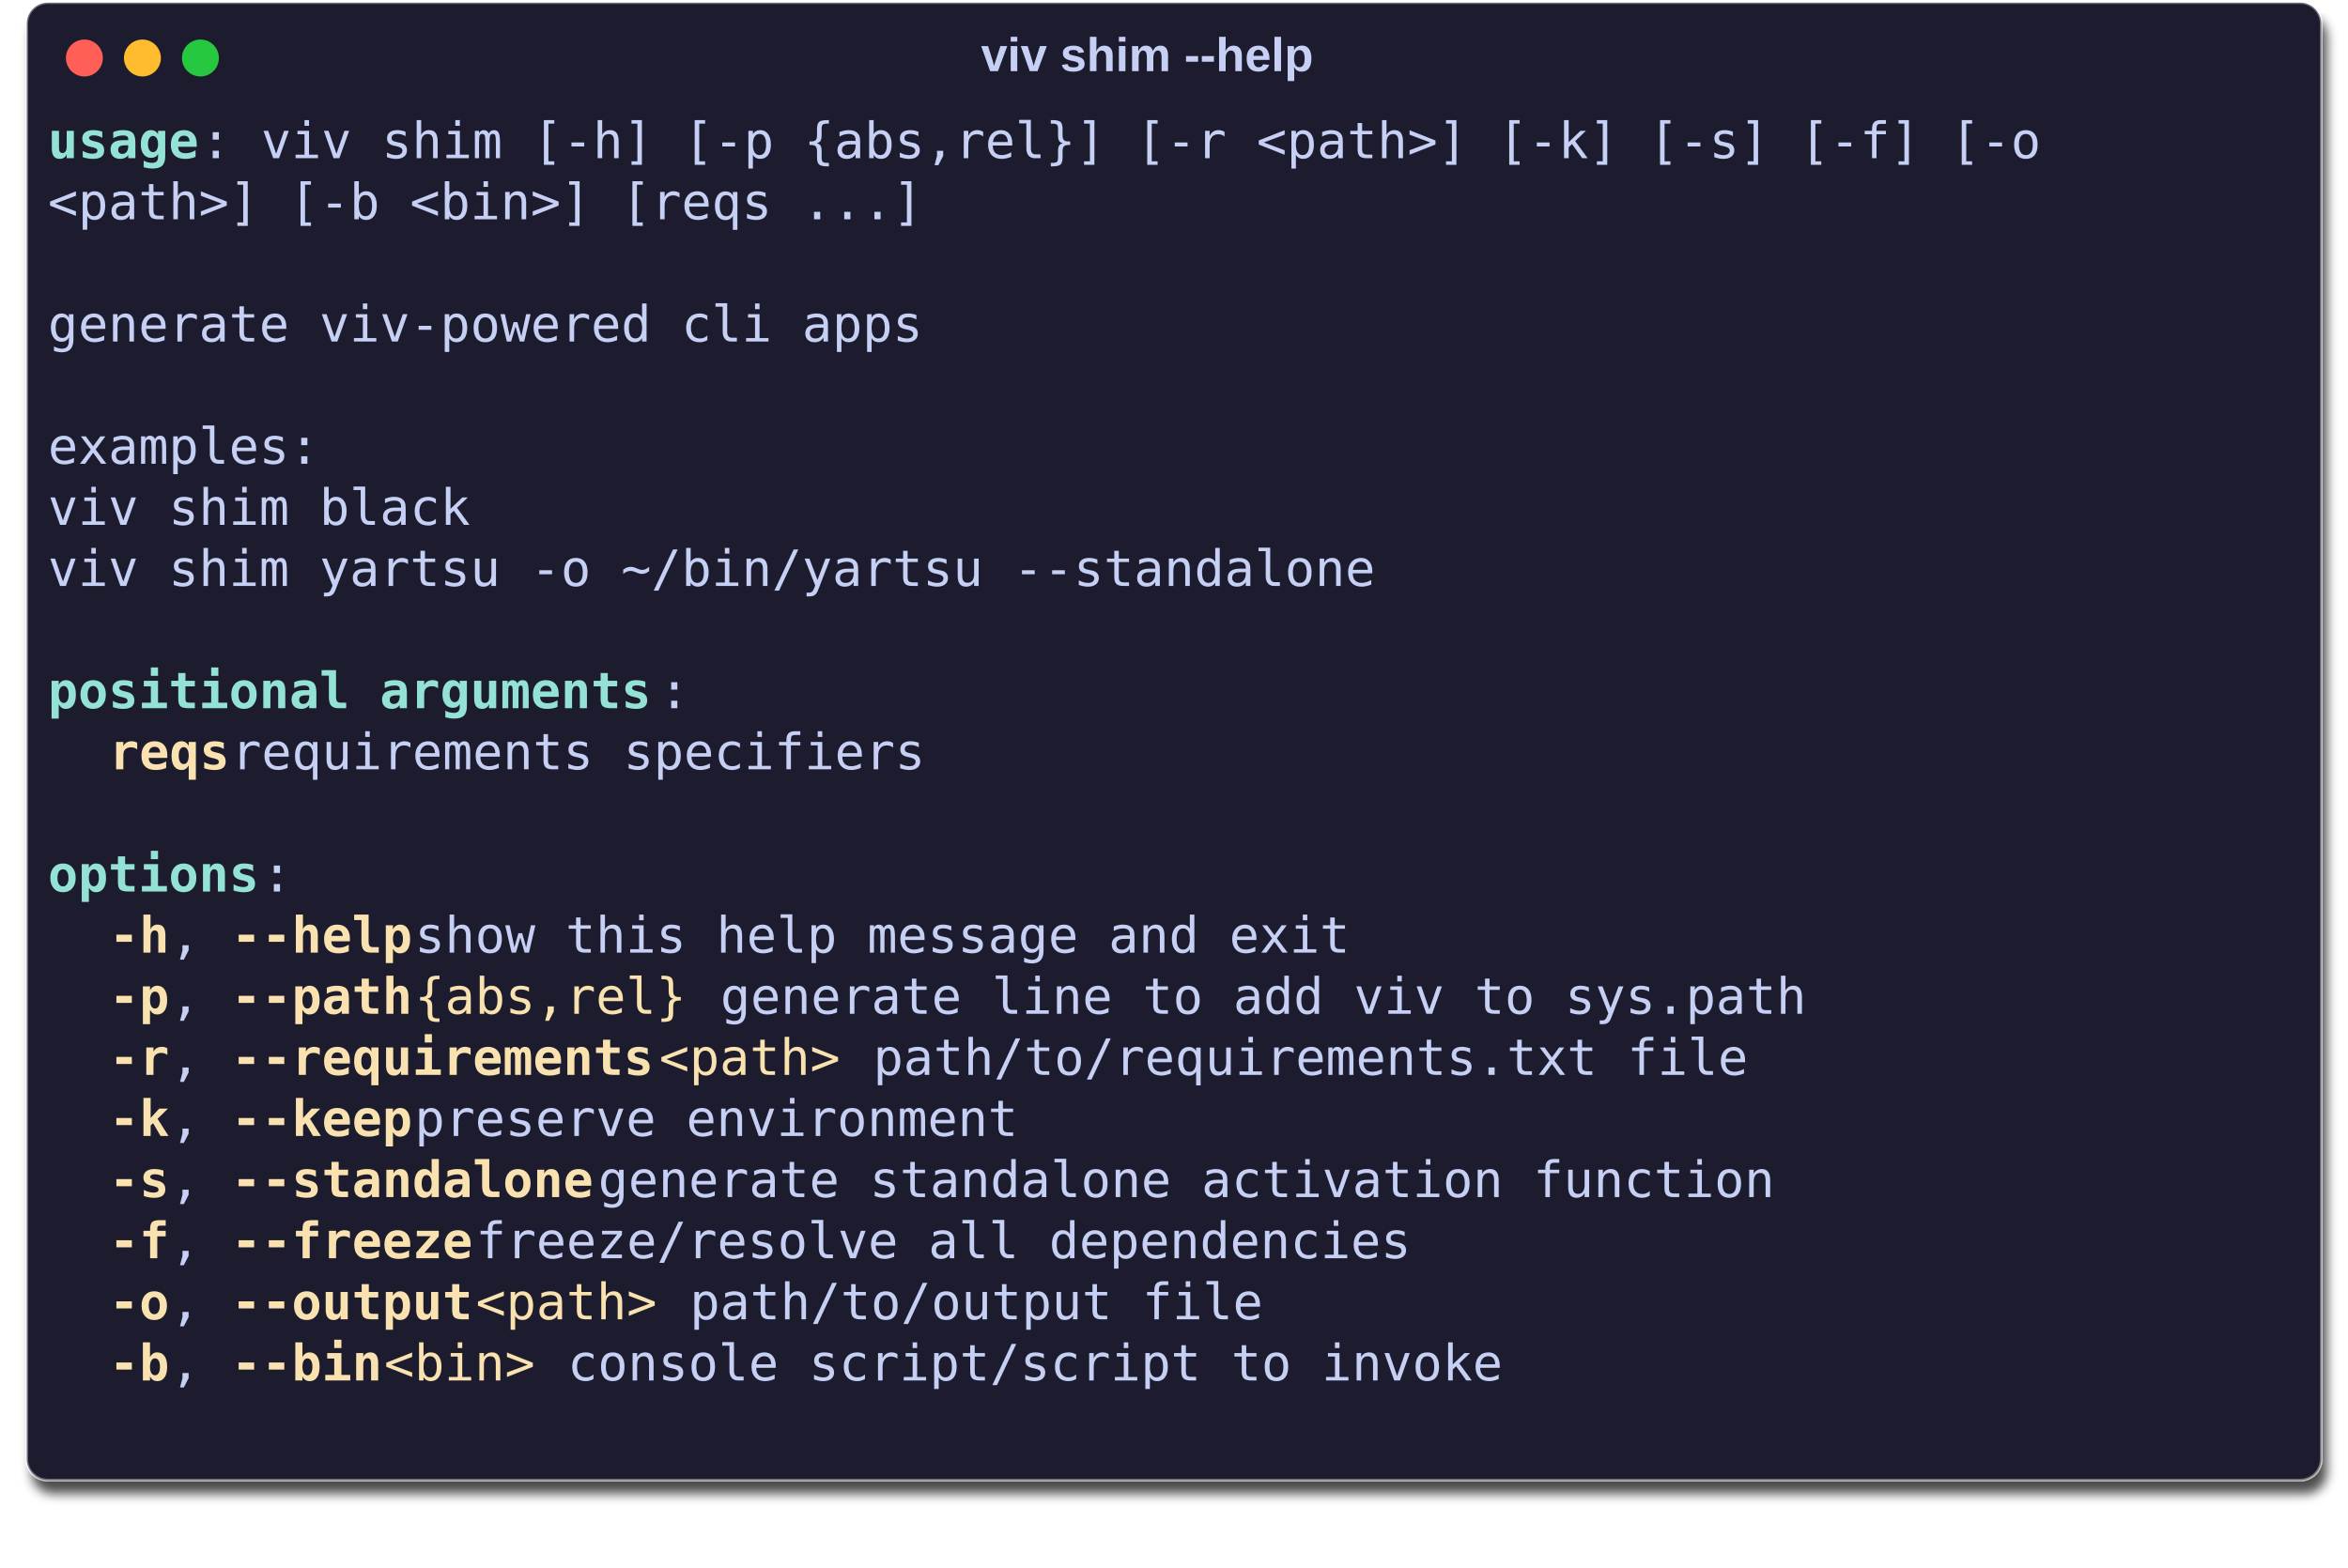
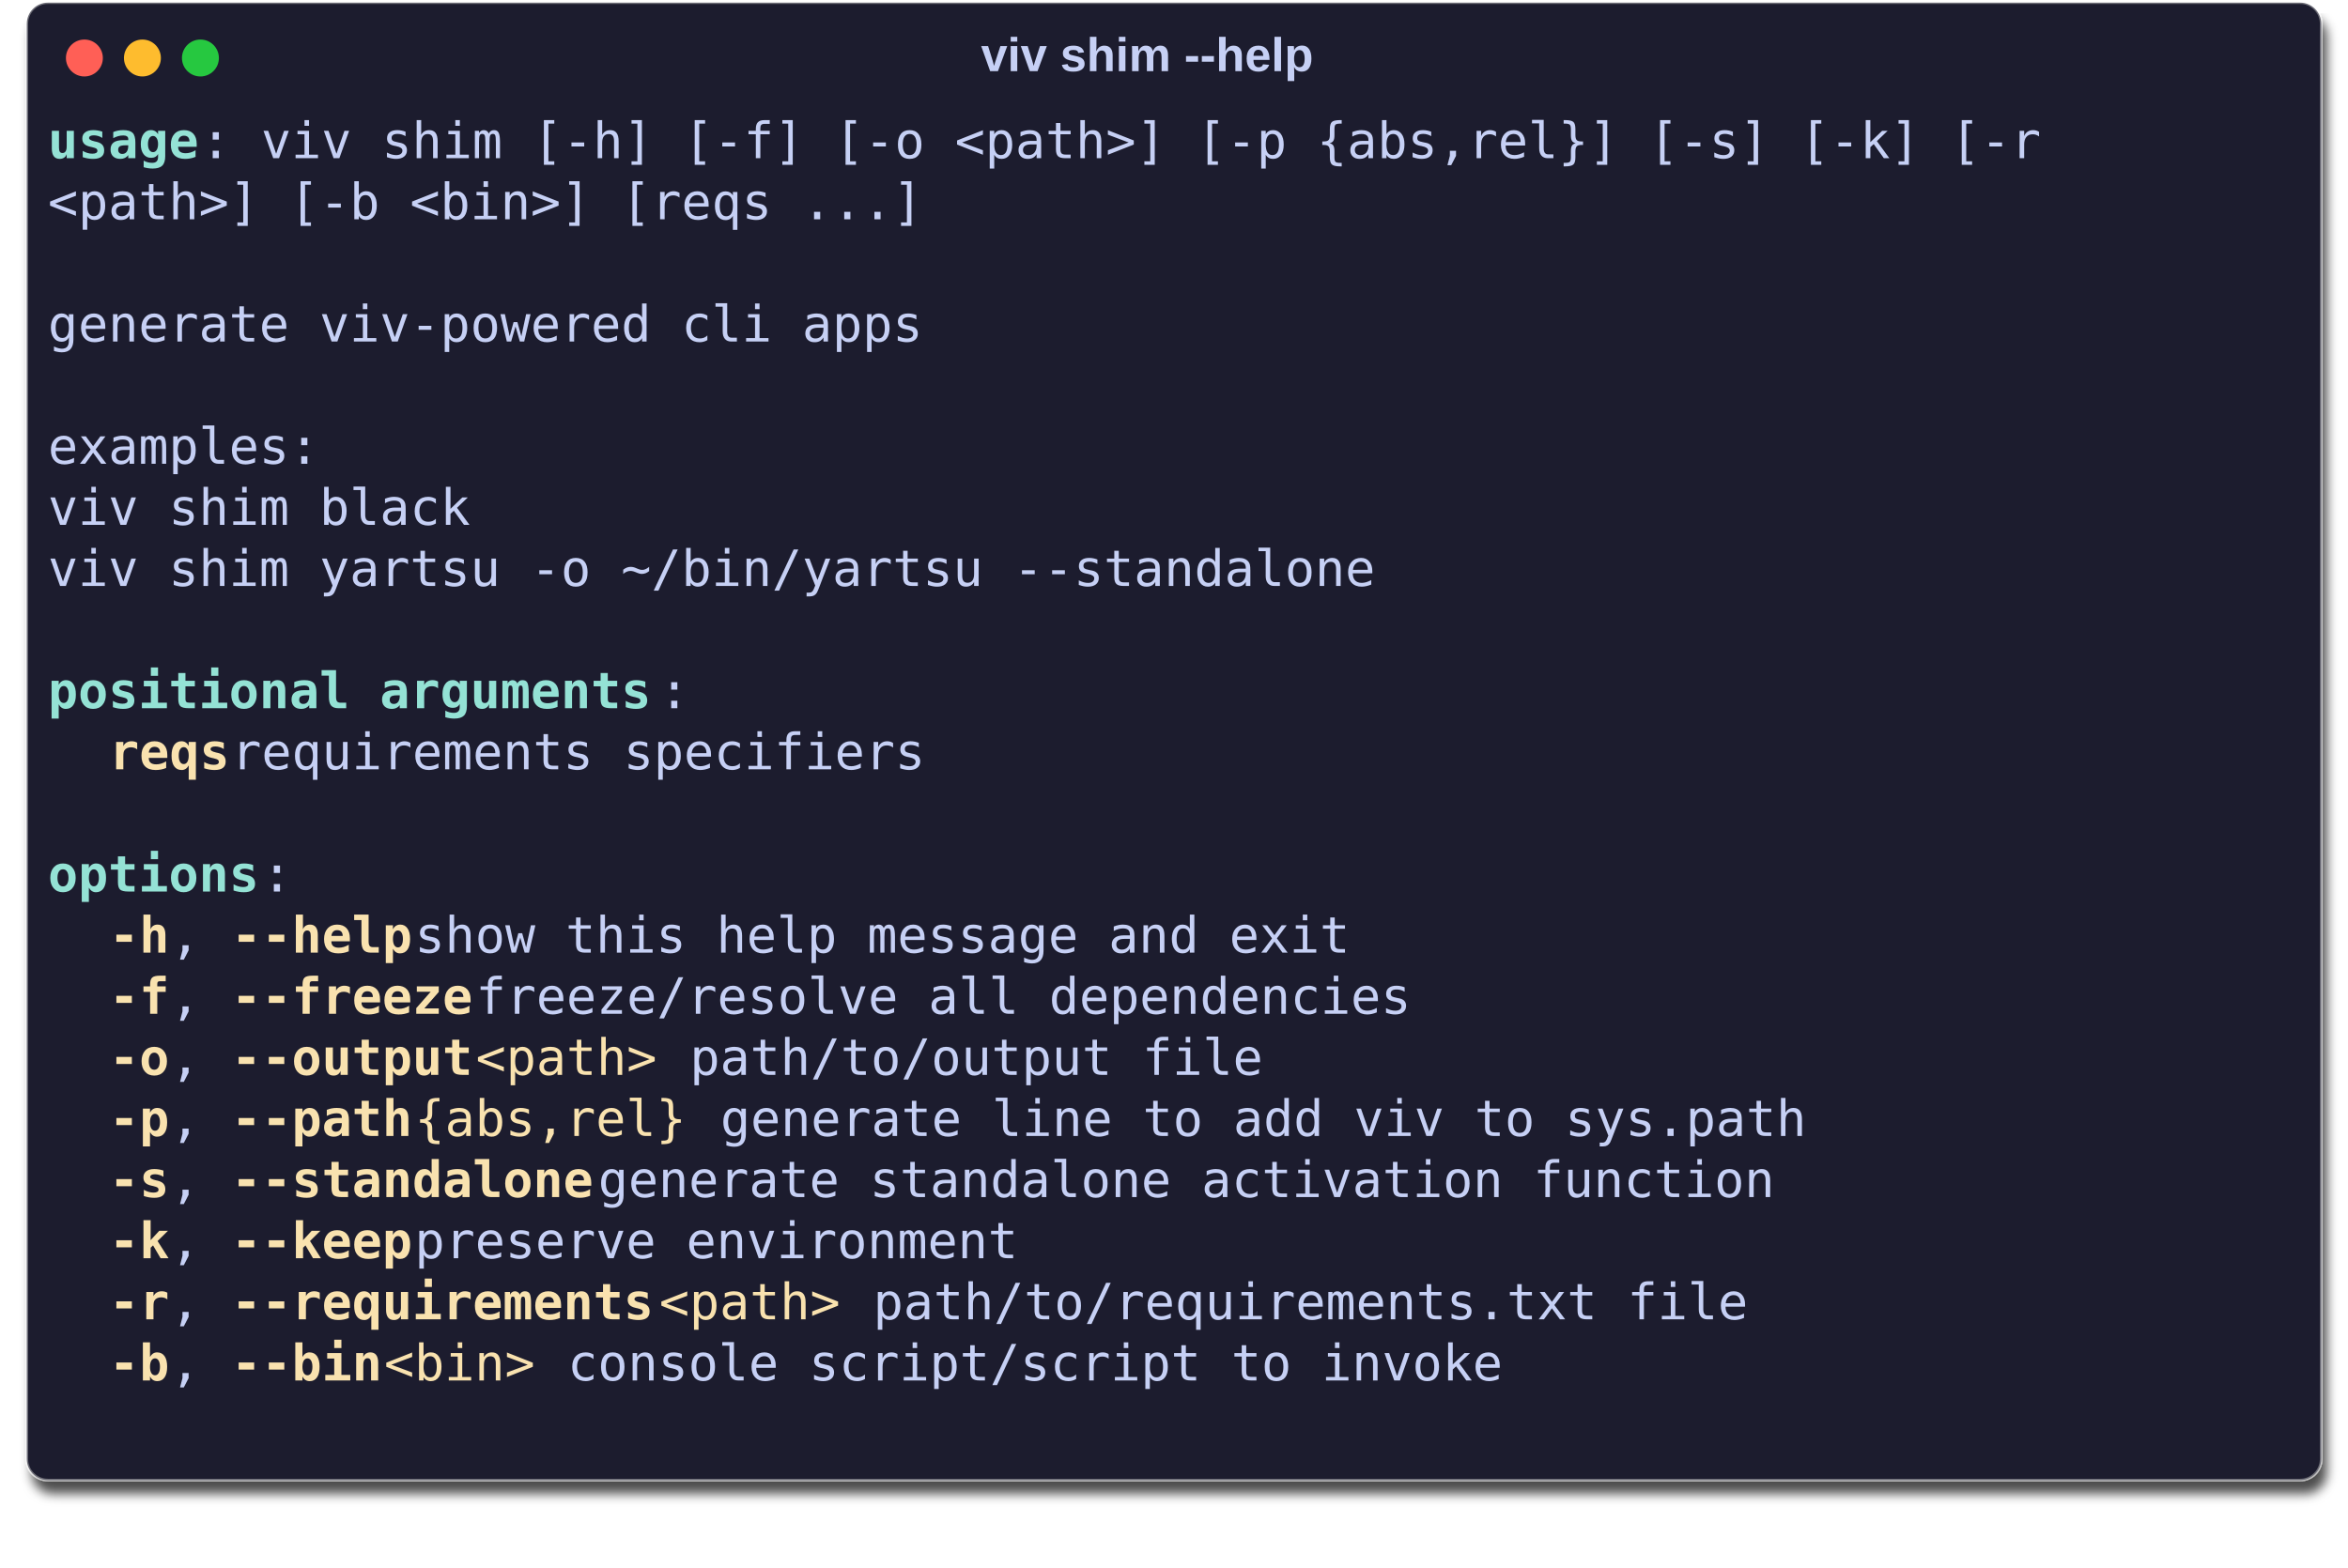
<svg xmlns="http://www.w3.org/2000/svg" class="rich-terminal shadow" viewBox="0 0 890.333 594.733">
  <style>

    @font-face {
        font-family: "Fira Code";
        src: local("FiraCode-Regular"),
                url("https://cdnjs.cloudflare.com/ajax/libs/firacode/6.2.0/woff2/FiraCode-Regular.woff2") format("woff2"),
                url("https://cdnjs.cloudflare.com/ajax/libs/firacode/6.2.0/woff/FiraCode-Regular.woff") format("woff");
        font-style: normal;
        font-weight: 400;
    }
    @font-face {
        font-family: "Fira Code";
        src: local("FiraCode-Bold"),
                url("https://cdnjs.cloudflare.com/ajax/libs/firacode/6.2.0/woff2/FiraCode-Bold.woff2") format("woff2"),
                url("https://cdnjs.cloudflare.com/ajax/libs/firacode/6.2.0/woff/FiraCode-Bold.woff") format("woff");
        font-style: bold;
        font-weight: 700;
    }

-     .terminal-2493160879-matrix {
+     .terminal-783195567-matrix {
        font-family: Fira Code, monospace;
        font-size: 20px;
        line-height: 24.4px;
        font-variant-east-asian: full-width;
    }

-     .terminal-2493160879-title {
+     .terminal-783195567-title {
        font-size: 18px;
        font-weight: bold;
        font-family: arial;
    }

    .shadow {
        -webkit-filter: drop-shadow( 2px 5px 2px rgba(0, 0, 0, .7));
        filter: drop-shadow( 2px 5px 2px rgba(0, 0, 0, .7));
    }
-     .terminal-2493160879-r1 { fill: #94e2d5;font-weight: bold }
- .terminal-2493160879-r2 { fill: #c6d0f5 }
- .terminal-2493160879-r3 { fill: #f9e2af;font-weight: bold }
- .terminal-2493160879-r4 { fill: #f9e2af }
+     .terminal-783195567-r1 { fill: #94e2d5;font-weight: bold }
+ .terminal-783195567-r2 { fill: #c6d0f5 }
+ .terminal-783195567-r3 { fill: #f9e2af;font-weight: bold }
+ .terminal-783195567-r4 { fill: #f9e2af }
    </style>
  <defs>
-     <clipPath id="terminal-2493160879-clip-terminal">
+     <clipPath id="terminal-783195567-clip-terminal">
      <rect x="0" y="0" width="853.0" height="511.4" />
    </clipPath>
-     <clipPath id="terminal-2493160879-line-0">
+     <clipPath id="terminal-783195567-line-0">
      <rect x="0" y="1.5" width="854" height="24.65" />
    </clipPath>
-     <clipPath id="terminal-2493160879-line-1">
+     <clipPath id="terminal-783195567-line-1">
      <rect x="0" y="25.9" width="854" height="24.65" />
    </clipPath>
-     <clipPath id="terminal-2493160879-line-2">
+     <clipPath id="terminal-783195567-line-2">
      <rect x="0" y="50.3" width="854" height="24.65" />
    </clipPath>
-     <clipPath id="terminal-2493160879-line-3">
+     <clipPath id="terminal-783195567-line-3">
      <rect x="0" y="74.7" width="854" height="24.65" />
    </clipPath>
-     <clipPath id="terminal-2493160879-line-4">
+     <clipPath id="terminal-783195567-line-4">
      <rect x="0" y="99.1" width="854" height="24.65" />
    </clipPath>
-     <clipPath id="terminal-2493160879-line-5">
+     <clipPath id="terminal-783195567-line-5">
      <rect x="0" y="123.5" width="854" height="24.65" />
    </clipPath>
-     <clipPath id="terminal-2493160879-line-6">
+     <clipPath id="terminal-783195567-line-6">
      <rect x="0" y="147.9" width="854" height="24.65" />
    </clipPath>
-     <clipPath id="terminal-2493160879-line-7">
+     <clipPath id="terminal-783195567-line-7">
      <rect x="0" y="172.3" width="854" height="24.65" />
    </clipPath>
-     <clipPath id="terminal-2493160879-line-8">
+     <clipPath id="terminal-783195567-line-8">
      <rect x="0" y="196.7" width="854" height="24.65" />
    </clipPath>
-     <clipPath id="terminal-2493160879-line-9">
+     <clipPath id="terminal-783195567-line-9">
      <rect x="0" y="221.1" width="854" height="24.65" />
    </clipPath>
-     <clipPath id="terminal-2493160879-line-10">
+     <clipPath id="terminal-783195567-line-10">
      <rect x="0" y="245.5" width="854" height="24.65" />
    </clipPath>
-     <clipPath id="terminal-2493160879-line-11">
+     <clipPath id="terminal-783195567-line-11">
      <rect x="0" y="269.9" width="854" height="24.65" />
    </clipPath>
-     <clipPath id="terminal-2493160879-line-12">
+     <clipPath id="terminal-783195567-line-12">
      <rect x="0" y="294.3" width="854" height="24.65" />
    </clipPath>
-     <clipPath id="terminal-2493160879-line-13">
+     <clipPath id="terminal-783195567-line-13">
      <rect x="0" y="318.7" width="854" height="24.65" />
    </clipPath>
-     <clipPath id="terminal-2493160879-line-14">
+     <clipPath id="terminal-783195567-line-14">
      <rect x="0" y="343.1" width="854" height="24.65" />
    </clipPath>
-     <clipPath id="terminal-2493160879-line-15">
+     <clipPath id="terminal-783195567-line-15">
      <rect x="0" y="367.5" width="854" height="24.65" />
    </clipPath>
-     <clipPath id="terminal-2493160879-line-16">
+     <clipPath id="terminal-783195567-line-16">
      <rect x="0" y="391.9" width="854" height="24.65" />
    </clipPath>
-     <clipPath id="terminal-2493160879-line-17">
+     <clipPath id="terminal-783195567-line-17">
      <rect x="0" y="416.3" width="854" height="24.65" />
    </clipPath>
-     <clipPath id="terminal-2493160879-line-18">
+     <clipPath id="terminal-783195567-line-18">
      <rect x="0" y="440.7" width="854" height="24.65" />
    </clipPath>
-     <clipPath id="terminal-2493160879-line-19">
+     <clipPath id="terminal-783195567-line-19">
      <rect x="0" y="465.1" width="854" height="24.65" />
    </clipPath>
  </defs>
  <rect fill="#1e1e2e" stroke="rgba(255,255,255,0.35)" stroke-width="1" x="10.167" y="1" width="870" height="560.4" rx="8" />
-   <text class="terminal-2493160879-title" fill="#c6d0f5" text-anchor="middle" x="435" y="27">viv shim --help</text>
+   <text class="terminal-783195567-title" fill="#c6d0f5" text-anchor="middle" x="435" y="27">viv shim --help</text>
  <g transform="translate(32,22)">
    <circle cx="0" cy="0" r="7" fill="#ff5f57" />
    <circle cx="22" cy="0" r="7" fill="#febc2e" />
    <circle cx="44" cy="0" r="7" fill="#28c840" />
  </g>
-   <g transform="translate(18.16667, 41) scale(.95)" clip-path="url(#terminal-2493160879-clip-terminal)">
-     <g class="terminal-2493160879-matrix">
-       <text class="terminal-2493160879-r1" x="0" y="20" textLength="61" clip-path="url(#terminal-2493160879-line-0)">usage</text>
-       <text class="terminal-2493160879-r2" x="61" y="20" textLength="756.4" clip-path="url(#terminal-2493160879-line-0)">: viv shim [-h] [-p {abs,rel}] [-r &lt;path&gt;] [-k] [-s] [-f] [-o </text>
-       <text class="terminal-2493160879-r2" x="854" y="20" textLength="12.2" clip-path="url(#terminal-2493160879-line-0)">
- </text>
-       <text class="terminal-2493160879-r2" x="0" y="44.4" textLength="353.8" clip-path="url(#terminal-2493160879-line-1)">&lt;path&gt;] [-b &lt;bin&gt;] [reqs ...]</text>
-       <text class="terminal-2493160879-r2" x="854" y="44.4" textLength="12.2" clip-path="url(#terminal-2493160879-line-1)">
- </text>
-       <text class="terminal-2493160879-r2" x="854" y="68.8" textLength="12.2" clip-path="url(#terminal-2493160879-line-2)">
- </text>
-       <text class="terminal-2493160879-r2" x="0" y="93.2" textLength="353.8" clip-path="url(#terminal-2493160879-line-3)">generate viv-powered cli apps</text>
-       <text class="terminal-2493160879-r2" x="854" y="93.2" textLength="12.2" clip-path="url(#terminal-2493160879-line-3)">
- </text>
-       <text class="terminal-2493160879-r2" x="854" y="117.6" textLength="12.2" clip-path="url(#terminal-2493160879-line-4)">
- </text>
-       <text class="terminal-2493160879-r2" x="0" y="142" textLength="109.8" clip-path="url(#terminal-2493160879-line-5)">examples:</text>
-       <text class="terminal-2493160879-r2" x="854" y="142" textLength="12.2" clip-path="url(#terminal-2493160879-line-5)">
- </text>
-       <text class="terminal-2493160879-r2" x="0" y="166.4" textLength="195.2" clip-path="url(#terminal-2493160879-line-6)">  viv shim black</text>
-       <text class="terminal-2493160879-r2" x="854" y="166.4" textLength="12.2" clip-path="url(#terminal-2493160879-line-6)">
- </text>
-       <text class="terminal-2493160879-r2" x="0" y="190.8" textLength="561.2" clip-path="url(#terminal-2493160879-line-7)">  viv shim yartsu -o ~/bin/yartsu --standalone</text>
-       <text class="terminal-2493160879-r2" x="854" y="190.8" textLength="12.2" clip-path="url(#terminal-2493160879-line-7)">
- </text>
-       <text class="terminal-2493160879-r2" x="854" y="215.2" textLength="12.2" clip-path="url(#terminal-2493160879-line-8)">
- </text>
-       <text class="terminal-2493160879-r1" x="0" y="239.6" textLength="244" clip-path="url(#terminal-2493160879-line-9)">positional arguments</text>
-       <text class="terminal-2493160879-r2" x="244" y="239.6" textLength="12.2" clip-path="url(#terminal-2493160879-line-9)">:</text>
-       <text class="terminal-2493160879-r2" x="854" y="239.6" textLength="12.2" clip-path="url(#terminal-2493160879-line-9)">
- </text>
-       <text class="terminal-2493160879-r3" x="24.4" y="264" textLength="48.8" clip-path="url(#terminal-2493160879-line-10)">reqs</text>
-       <text class="terminal-2493160879-r2" x="73.2" y="264" textLength="585.6" clip-path="url(#terminal-2493160879-line-10)">                         requirements specifiers</text>
-       <text class="terminal-2493160879-r2" x="854" y="264" textLength="12.2" clip-path="url(#terminal-2493160879-line-10)">
- </text>
-       <text class="terminal-2493160879-r2" x="854" y="288.4" textLength="12.2" clip-path="url(#terminal-2493160879-line-11)">
- </text>
-       <text class="terminal-2493160879-r1" x="0" y="312.8" textLength="85.4" clip-path="url(#terminal-2493160879-line-12)">options</text>
-       <text class="terminal-2493160879-r2" x="85.4" y="312.8" textLength="12.2" clip-path="url(#terminal-2493160879-line-12)">:</text>
-       <text class="terminal-2493160879-r2" x="854" y="312.8" textLength="12.2" clip-path="url(#terminal-2493160879-line-12)">
- </text>
-       <text class="terminal-2493160879-r3" x="24.4" y="337.2" textLength="24.4" clip-path="url(#terminal-2493160879-line-13)">-h</text>
-       <text class="terminal-2493160879-r2" x="48.8" y="337.2" textLength="24.4" clip-path="url(#terminal-2493160879-line-13)">, </text>
-       <text class="terminal-2493160879-r3" x="73.2" y="337.2" textLength="73.2" clip-path="url(#terminal-2493160879-line-13)">--help</text>
-       <text class="terminal-2493160879-r2" x="146.4" y="337.2" textLength="610" clip-path="url(#terminal-2493160879-line-13)">                   show this help message and exit</text>
-       <text class="terminal-2493160879-r2" x="854" y="337.2" textLength="12.2" clip-path="url(#terminal-2493160879-line-13)">
- </text>
-       <text class="terminal-2493160879-r3" x="24.4" y="361.6" textLength="24.4" clip-path="url(#terminal-2493160879-line-14)">-p</text>
-       <text class="terminal-2493160879-r2" x="48.8" y="361.6" textLength="24.4" clip-path="url(#terminal-2493160879-line-14)">, </text>
-       <text class="terminal-2493160879-r3" x="73.2" y="361.6" textLength="73.2" clip-path="url(#terminal-2493160879-line-14)">--path</text>
-       <text class="terminal-2493160879-r4" x="146.4" y="361.6" textLength="122" clip-path="url(#terminal-2493160879-line-14)"> {abs,rel}</text>
-       <text class="terminal-2493160879-r2" x="268.4" y="361.6" textLength="549" clip-path="url(#terminal-2493160879-line-14)">         generate line to add viv to sys.path</text>
-       <text class="terminal-2493160879-r2" x="854" y="361.6" textLength="12.2" clip-path="url(#terminal-2493160879-line-14)">
- </text>
-       <text class="terminal-2493160879-r3" x="24.4" y="386" textLength="24.4" clip-path="url(#terminal-2493160879-line-15)">-r</text>
-       <text class="terminal-2493160879-r2" x="48.8" y="386" textLength="24.4" clip-path="url(#terminal-2493160879-line-15)">, </text>
-       <text class="terminal-2493160879-r3" x="73.2" y="386" textLength="170.8" clip-path="url(#terminal-2493160879-line-15)">--requirements</text>
-       <text class="terminal-2493160879-r4" x="244" y="386" textLength="85.4" clip-path="url(#terminal-2493160879-line-15)"> &lt;path&gt;</text>
-       <text class="terminal-2493160879-r2" x="329.4" y="386" textLength="402.6" clip-path="url(#terminal-2493160879-line-15)">    path/to/requirements.txt file</text>
-       <text class="terminal-2493160879-r2" x="854" y="386" textLength="12.2" clip-path="url(#terminal-2493160879-line-15)">
- </text>
-       <text class="terminal-2493160879-r3" x="24.4" y="410.4" textLength="24.4" clip-path="url(#terminal-2493160879-line-16)">-k</text>
-       <text class="terminal-2493160879-r2" x="48.8" y="410.4" textLength="24.4" clip-path="url(#terminal-2493160879-line-16)">, </text>
-       <text class="terminal-2493160879-r3" x="73.2" y="410.4" textLength="73.2" clip-path="url(#terminal-2493160879-line-16)">--keep</text>
-       <text class="terminal-2493160879-r2" x="146.4" y="410.4" textLength="475.8" clip-path="url(#terminal-2493160879-line-16)">                   preserve environment</text>
-       <text class="terminal-2493160879-r2" x="854" y="410.4" textLength="12.2" clip-path="url(#terminal-2493160879-line-16)">
- </text>
-       <text class="terminal-2493160879-r3" x="24.4" y="434.8" textLength="24.4" clip-path="url(#terminal-2493160879-line-17)">-s</text>
-       <text class="terminal-2493160879-r2" x="48.8" y="434.8" textLength="24.4" clip-path="url(#terminal-2493160879-line-17)">, </text>
-       <text class="terminal-2493160879-r3" x="73.2" y="434.8" textLength="146.4" clip-path="url(#terminal-2493160879-line-17)">--standalone</text>
-       <text class="terminal-2493160879-r2" x="219.6" y="434.8" textLength="634.4" clip-path="url(#terminal-2493160879-line-17)">             generate standalone activation function</text>
-       <text class="terminal-2493160879-r2" x="854" y="434.8" textLength="12.2" clip-path="url(#terminal-2493160879-line-17)">
- </text>
-       <text class="terminal-2493160879-r3" x="24.4" y="459.2" textLength="24.4" clip-path="url(#terminal-2493160879-line-18)">-f</text>
-       <text class="terminal-2493160879-r2" x="48.8" y="459.2" textLength="24.4" clip-path="url(#terminal-2493160879-line-18)">, </text>
-       <text class="terminal-2493160879-r3" x="73.2" y="459.2" textLength="97.6" clip-path="url(#terminal-2493160879-line-18)">--freeze</text>
-       <text class="terminal-2493160879-r2" x="170.8" y="459.2" textLength="585.6" clip-path="url(#terminal-2493160879-line-18)">                 freeze/resolve all dependencies</text>
-       <text class="terminal-2493160879-r2" x="854" y="459.2" textLength="12.2" clip-path="url(#terminal-2493160879-line-18)">
- </text>
-       <text class="terminal-2493160879-r3" x="24.4" y="483.6" textLength="24.4" clip-path="url(#terminal-2493160879-line-19)">-o</text>
-       <text class="terminal-2493160879-r2" x="48.8" y="483.6" textLength="24.4" clip-path="url(#terminal-2493160879-line-19)">, </text>
-       <text class="terminal-2493160879-r3" x="73.2" y="483.6" textLength="97.6" clip-path="url(#terminal-2493160879-line-19)">--output</text>
-       <text class="terminal-2493160879-r4" x="170.8" y="483.6" textLength="85.4" clip-path="url(#terminal-2493160879-line-19)"> &lt;path&gt;</text>
-       <text class="terminal-2493160879-r2" x="256.2" y="483.6" textLength="353.8" clip-path="url(#terminal-2493160879-line-19)">          path/to/output file</text>
-       <text class="terminal-2493160879-r2" x="854" y="483.6" textLength="12.2" clip-path="url(#terminal-2493160879-line-19)">
- </text>
-       <text class="terminal-2493160879-r3" x="24.4" y="508" textLength="24.4" clip-path="url(#terminal-2493160879-line-20)">-b</text>
-       <text class="terminal-2493160879-r2" x="48.8" y="508" textLength="24.4" clip-path="url(#terminal-2493160879-line-20)">, </text>
-       <text class="terminal-2493160879-r3" x="73.2" y="508" textLength="61" clip-path="url(#terminal-2493160879-line-20)">--bin</text>
-       <text class="terminal-2493160879-r4" x="134.2" y="508" textLength="73.2" clip-path="url(#terminal-2493160879-line-20)"> &lt;bin&gt;</text>
-       <text class="terminal-2493160879-r2" x="207.4" y="508" textLength="549" clip-path="url(#terminal-2493160879-line-20)">              console_script/script to invoke</text>
-       <text class="terminal-2493160879-r2" x="854" y="508" textLength="12.2" clip-path="url(#terminal-2493160879-line-20)">
+   <g transform="translate(18.16667, 41) scale(.95)" clip-path="url(#terminal-783195567-clip-terminal)">
+     <g class="terminal-783195567-matrix">
+       <text class="terminal-783195567-r1" x="0" y="20" textLength="61" clip-path="url(#terminal-783195567-line-0)">usage</text>
+       <text class="terminal-783195567-r2" x="61" y="20" textLength="756.4" clip-path="url(#terminal-783195567-line-0)">: viv shim [-h] [-f] [-o &lt;path&gt;] [-p {abs,rel}] [-s] [-k] [-r </text>
+       <text class="terminal-783195567-r2" x="854" y="20" textLength="12.2" clip-path="url(#terminal-783195567-line-0)">
+ </text>
+       <text class="terminal-783195567-r2" x="0" y="44.4" textLength="353.8" clip-path="url(#terminal-783195567-line-1)">&lt;path&gt;] [-b &lt;bin&gt;] [reqs ...]</text>
+       <text class="terminal-783195567-r2" x="854" y="44.4" textLength="12.2" clip-path="url(#terminal-783195567-line-1)">
+ </text>
+       <text class="terminal-783195567-r2" x="854" y="68.8" textLength="12.2" clip-path="url(#terminal-783195567-line-2)">
+ </text>
+       <text class="terminal-783195567-r2" x="0" y="93.2" textLength="353.8" clip-path="url(#terminal-783195567-line-3)">generate viv-powered cli apps</text>
+       <text class="terminal-783195567-r2" x="854" y="93.2" textLength="12.2" clip-path="url(#terminal-783195567-line-3)">
+ </text>
+       <text class="terminal-783195567-r2" x="854" y="117.6" textLength="12.2" clip-path="url(#terminal-783195567-line-4)">
+ </text>
+       <text class="terminal-783195567-r2" x="0" y="142" textLength="109.8" clip-path="url(#terminal-783195567-line-5)">examples:</text>
+       <text class="terminal-783195567-r2" x="854" y="142" textLength="12.2" clip-path="url(#terminal-783195567-line-5)">
+ </text>
+       <text class="terminal-783195567-r2" x="0" y="166.4" textLength="195.2" clip-path="url(#terminal-783195567-line-6)">  viv shim black</text>
+       <text class="terminal-783195567-r2" x="854" y="166.4" textLength="12.2" clip-path="url(#terminal-783195567-line-6)">
+ </text>
+       <text class="terminal-783195567-r2" x="0" y="190.8" textLength="561.2" clip-path="url(#terminal-783195567-line-7)">  viv shim yartsu -o ~/bin/yartsu --standalone</text>
+       <text class="terminal-783195567-r2" x="854" y="190.8" textLength="12.2" clip-path="url(#terminal-783195567-line-7)">
+ </text>
+       <text class="terminal-783195567-r2" x="854" y="215.2" textLength="12.2" clip-path="url(#terminal-783195567-line-8)">
+ </text>
+       <text class="terminal-783195567-r1" x="0" y="239.6" textLength="244" clip-path="url(#terminal-783195567-line-9)">positional arguments</text>
+       <text class="terminal-783195567-r2" x="244" y="239.6" textLength="12.2" clip-path="url(#terminal-783195567-line-9)">:</text>
+       <text class="terminal-783195567-r2" x="854" y="239.6" textLength="12.2" clip-path="url(#terminal-783195567-line-9)">
+ </text>
+       <text class="terminal-783195567-r3" x="24.4" y="264" textLength="48.8" clip-path="url(#terminal-783195567-line-10)">reqs</text>
+       <text class="terminal-783195567-r2" x="73.2" y="264" textLength="585.6" clip-path="url(#terminal-783195567-line-10)">                         requirements specifiers</text>
+       <text class="terminal-783195567-r2" x="854" y="264" textLength="12.2" clip-path="url(#terminal-783195567-line-10)">
+ </text>
+       <text class="terminal-783195567-r2" x="854" y="288.4" textLength="12.2" clip-path="url(#terminal-783195567-line-11)">
+ </text>
+       <text class="terminal-783195567-r1" x="0" y="312.8" textLength="85.4" clip-path="url(#terminal-783195567-line-12)">options</text>
+       <text class="terminal-783195567-r2" x="85.4" y="312.8" textLength="12.2" clip-path="url(#terminal-783195567-line-12)">:</text>
+       <text class="terminal-783195567-r2" x="854" y="312.8" textLength="12.2" clip-path="url(#terminal-783195567-line-12)">
+ </text>
+       <text class="terminal-783195567-r3" x="24.4" y="337.2" textLength="24.4" clip-path="url(#terminal-783195567-line-13)">-h</text>
+       <text class="terminal-783195567-r2" x="48.8" y="337.2" textLength="24.4" clip-path="url(#terminal-783195567-line-13)">, </text>
+       <text class="terminal-783195567-r3" x="73.2" y="337.2" textLength="73.2" clip-path="url(#terminal-783195567-line-13)">--help</text>
+       <text class="terminal-783195567-r2" x="146.4" y="337.2" textLength="610" clip-path="url(#terminal-783195567-line-13)">                   show this help message and exit</text>
+       <text class="terminal-783195567-r2" x="854" y="337.2" textLength="12.2" clip-path="url(#terminal-783195567-line-13)">
+ </text>
+       <text class="terminal-783195567-r3" x="24.4" y="361.6" textLength="24.4" clip-path="url(#terminal-783195567-line-14)">-f</text>
+       <text class="terminal-783195567-r2" x="48.8" y="361.6" textLength="24.4" clip-path="url(#terminal-783195567-line-14)">, </text>
+       <text class="terminal-783195567-r3" x="73.2" y="361.6" textLength="97.6" clip-path="url(#terminal-783195567-line-14)">--freeze</text>
+       <text class="terminal-783195567-r2" x="170.8" y="361.6" textLength="585.6" clip-path="url(#terminal-783195567-line-14)">                 freeze/resolve all dependencies</text>
+       <text class="terminal-783195567-r2" x="854" y="361.6" textLength="12.2" clip-path="url(#terminal-783195567-line-14)">
+ </text>
+       <text class="terminal-783195567-r3" x="24.4" y="386" textLength="24.4" clip-path="url(#terminal-783195567-line-15)">-o</text>
+       <text class="terminal-783195567-r2" x="48.8" y="386" textLength="24.4" clip-path="url(#terminal-783195567-line-15)">, </text>
+       <text class="terminal-783195567-r3" x="73.2" y="386" textLength="97.6" clip-path="url(#terminal-783195567-line-15)">--output</text>
+       <text class="terminal-783195567-r4" x="170.8" y="386" textLength="85.4" clip-path="url(#terminal-783195567-line-15)"> &lt;path&gt;</text>
+       <text class="terminal-783195567-r2" x="256.2" y="386" textLength="353.8" clip-path="url(#terminal-783195567-line-15)">          path/to/output file</text>
+       <text class="terminal-783195567-r2" x="854" y="386" textLength="12.2" clip-path="url(#terminal-783195567-line-15)">
+ </text>
+       <text class="terminal-783195567-r3" x="24.4" y="410.4" textLength="24.4" clip-path="url(#terminal-783195567-line-16)">-p</text>
+       <text class="terminal-783195567-r2" x="48.8" y="410.4" textLength="24.4" clip-path="url(#terminal-783195567-line-16)">, </text>
+       <text class="terminal-783195567-r3" x="73.2" y="410.4" textLength="73.2" clip-path="url(#terminal-783195567-line-16)">--path</text>
+       <text class="terminal-783195567-r4" x="146.4" y="410.4" textLength="122" clip-path="url(#terminal-783195567-line-16)"> {abs,rel}</text>
+       <text class="terminal-783195567-r2" x="268.4" y="410.4" textLength="549" clip-path="url(#terminal-783195567-line-16)">         generate line to add viv to sys.path</text>
+       <text class="terminal-783195567-r2" x="854" y="410.4" textLength="12.2" clip-path="url(#terminal-783195567-line-16)">
+ </text>
+       <text class="terminal-783195567-r3" x="24.4" y="434.8" textLength="24.4" clip-path="url(#terminal-783195567-line-17)">-s</text>
+       <text class="terminal-783195567-r2" x="48.8" y="434.8" textLength="24.4" clip-path="url(#terminal-783195567-line-17)">, </text>
+       <text class="terminal-783195567-r3" x="73.2" y="434.8" textLength="146.4" clip-path="url(#terminal-783195567-line-17)">--standalone</text>
+       <text class="terminal-783195567-r2" x="219.6" y="434.8" textLength="634.4" clip-path="url(#terminal-783195567-line-17)">             generate standalone activation function</text>
+       <text class="terminal-783195567-r2" x="854" y="434.8" textLength="12.2" clip-path="url(#terminal-783195567-line-17)">
+ </text>
+       <text class="terminal-783195567-r3" x="24.4" y="459.2" textLength="24.4" clip-path="url(#terminal-783195567-line-18)">-k</text>
+       <text class="terminal-783195567-r2" x="48.8" y="459.2" textLength="24.4" clip-path="url(#terminal-783195567-line-18)">, </text>
+       <text class="terminal-783195567-r3" x="73.2" y="459.2" textLength="73.2" clip-path="url(#terminal-783195567-line-18)">--keep</text>
+       <text class="terminal-783195567-r2" x="146.4" y="459.2" textLength="475.8" clip-path="url(#terminal-783195567-line-18)">                   preserve environment</text>
+       <text class="terminal-783195567-r2" x="854" y="459.2" textLength="12.2" clip-path="url(#terminal-783195567-line-18)">
+ </text>
+       <text class="terminal-783195567-r3" x="24.4" y="483.6" textLength="24.4" clip-path="url(#terminal-783195567-line-19)">-r</text>
+       <text class="terminal-783195567-r2" x="48.8" y="483.6" textLength="24.4" clip-path="url(#terminal-783195567-line-19)">, </text>
+       <text class="terminal-783195567-r3" x="73.2" y="483.6" textLength="170.8" clip-path="url(#terminal-783195567-line-19)">--requirements</text>
+       <text class="terminal-783195567-r4" x="244" y="483.6" textLength="85.4" clip-path="url(#terminal-783195567-line-19)"> &lt;path&gt;</text>
+       <text class="terminal-783195567-r2" x="329.4" y="483.6" textLength="402.6" clip-path="url(#terminal-783195567-line-19)">    path/to/requirements.txt file</text>
+       <text class="terminal-783195567-r2" x="854" y="483.6" textLength="12.2" clip-path="url(#terminal-783195567-line-19)">
+ </text>
+       <text class="terminal-783195567-r3" x="24.4" y="508" textLength="24.4" clip-path="url(#terminal-783195567-line-20)">-b</text>
+       <text class="terminal-783195567-r2" x="48.8" y="508" textLength="24.4" clip-path="url(#terminal-783195567-line-20)">, </text>
+       <text class="terminal-783195567-r3" x="73.2" y="508" textLength="61" clip-path="url(#terminal-783195567-line-20)">--bin</text>
+       <text class="terminal-783195567-r4" x="134.2" y="508" textLength="73.2" clip-path="url(#terminal-783195567-line-20)"> &lt;bin&gt;</text>
+       <text class="terminal-783195567-r2" x="207.4" y="508" textLength="549" clip-path="url(#terminal-783195567-line-20)">              console_script/script to invoke</text>
+       <text class="terminal-783195567-r2" x="854" y="508" textLength="12.2" clip-path="url(#terminal-783195567-line-20)">
</text>
    </g>
  </g>
</svg>
